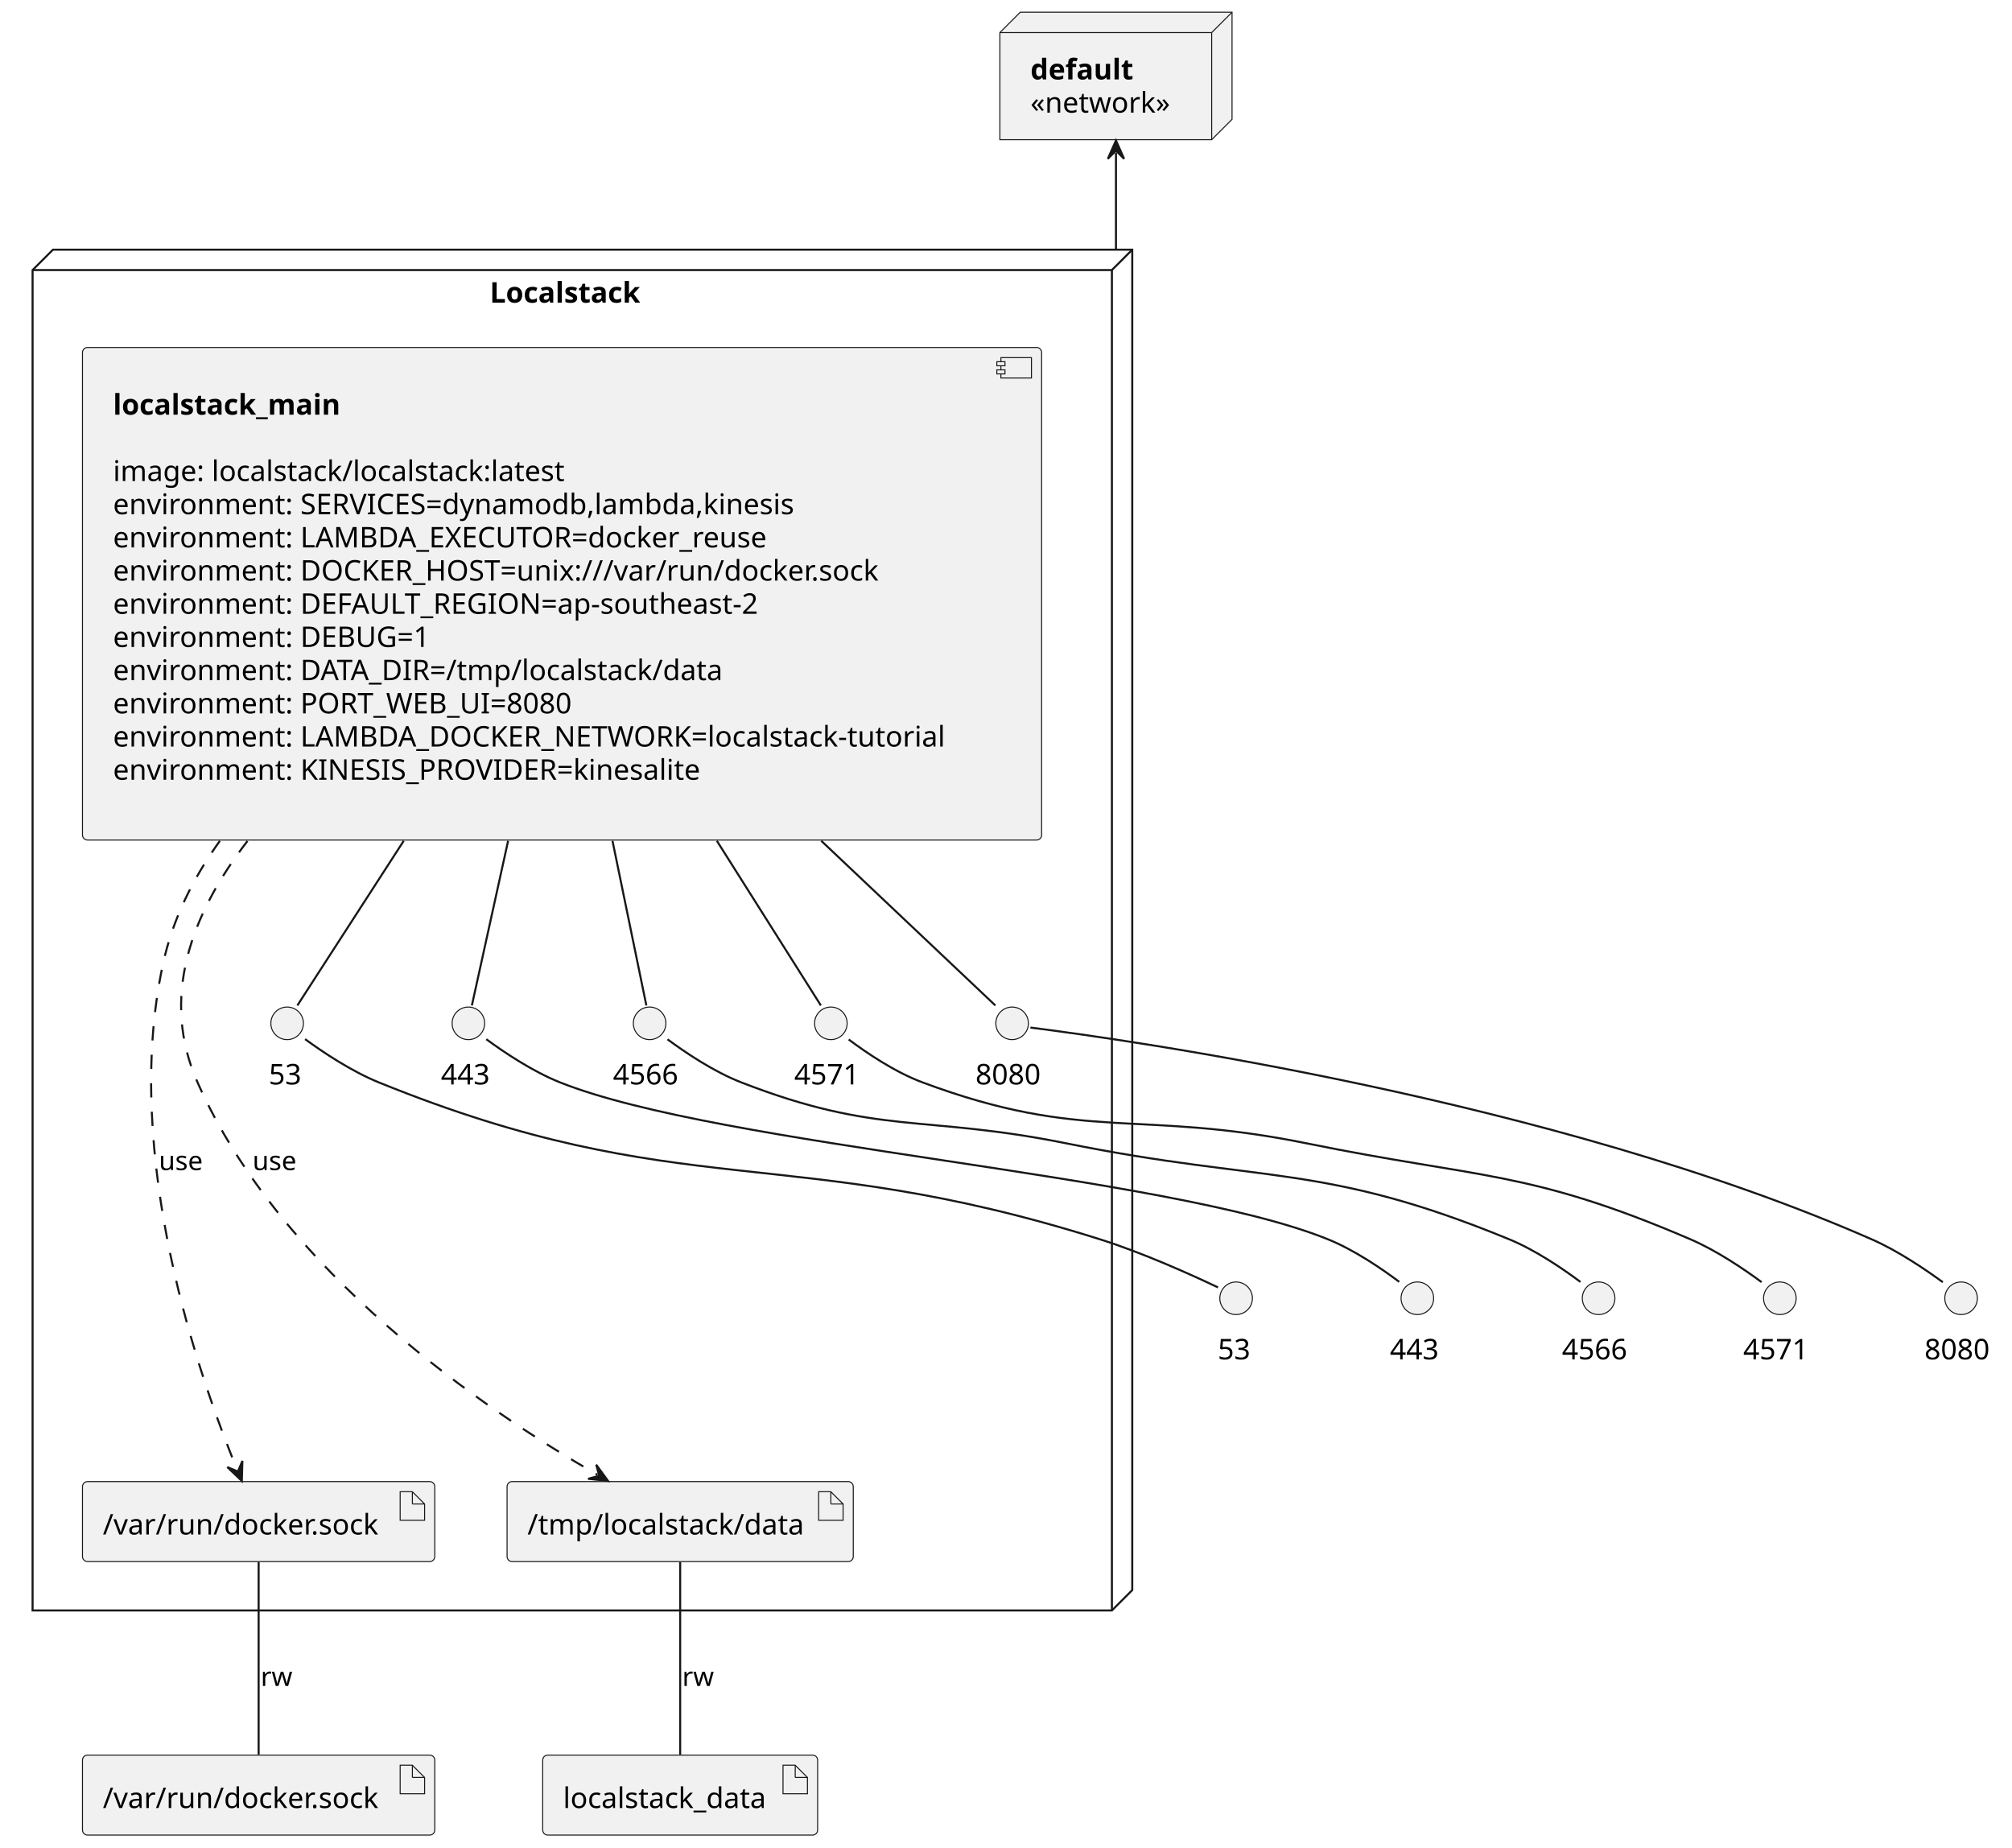
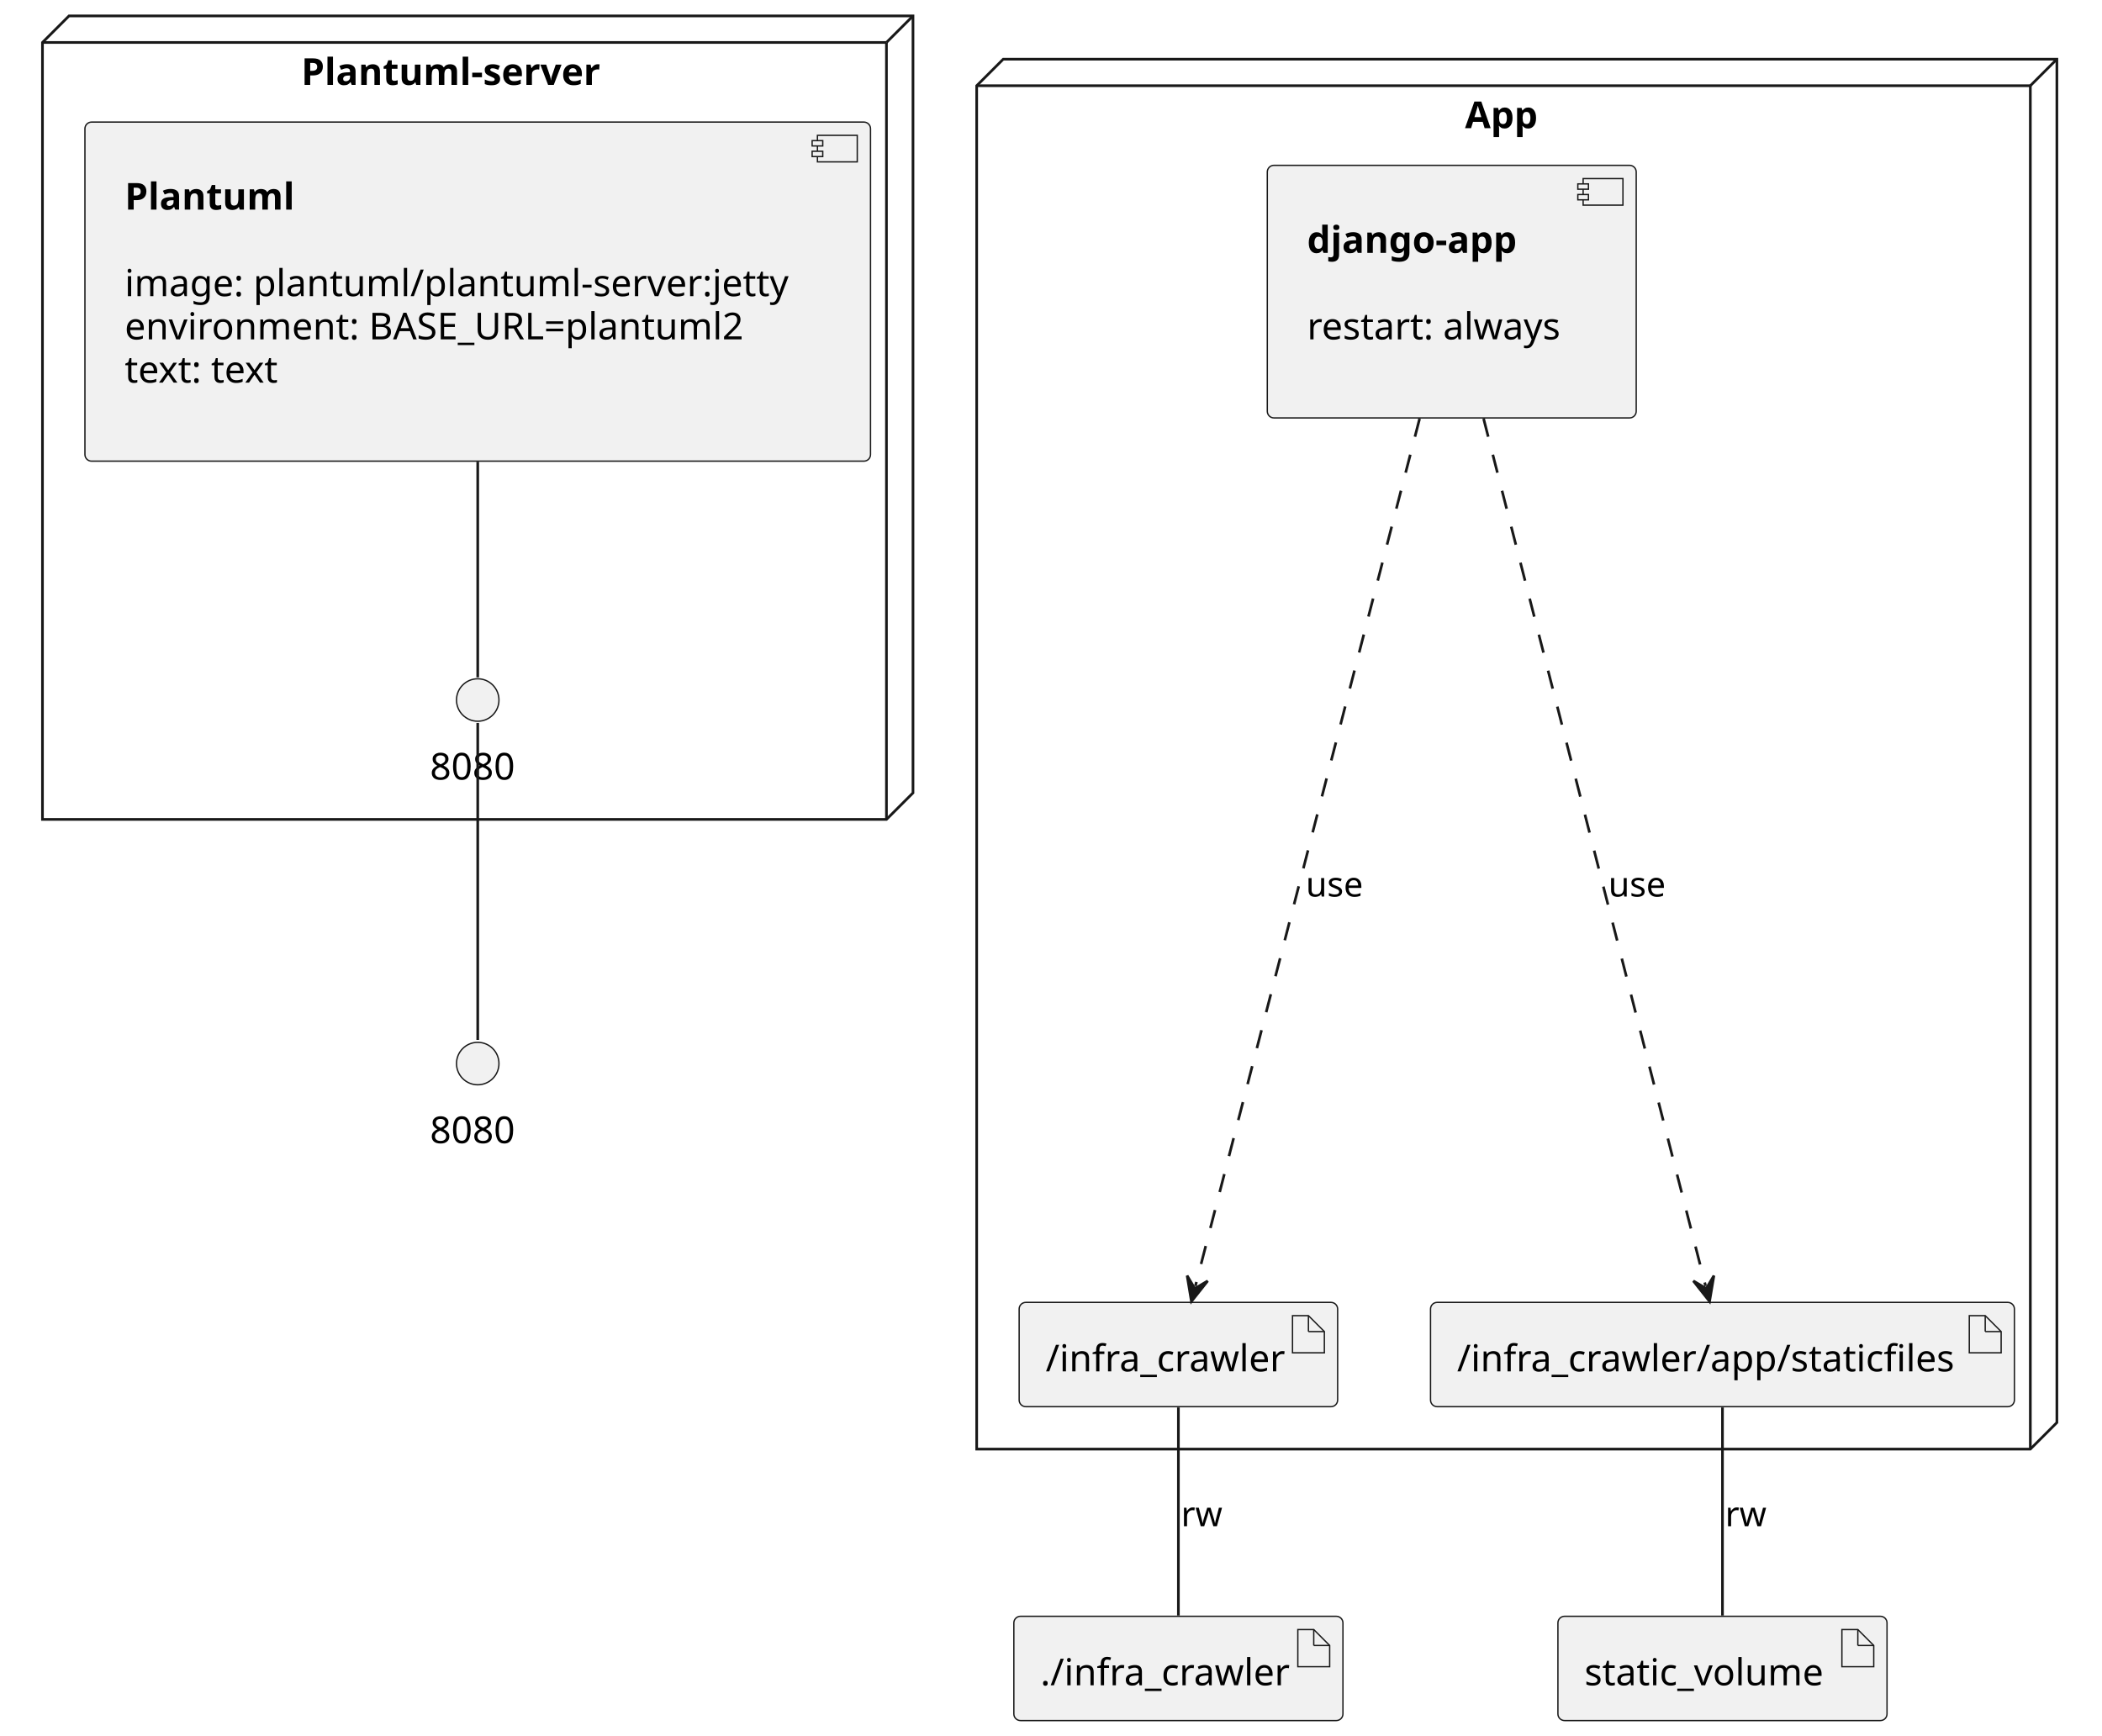
- <svg xmlns="http://www.w3.org/2000/svg" contentStyleType="text/css" height="907px" preserveAspectRatio="none" style="width:988px;height:907px;background:#FFFFFF;" version="1.1" viewBox="0 0 988 907" width="988px" zoomAndPan="magnify">
+ <svg xmlns="http://www.w3.org/2000/svg" contentStyleType="text/css" height="654px" preserveAspectRatio="none" style="width:792px;height:654px;background:#FFFFFF;" version="1.1" viewBox="0 0 792 654" width="792px" zoomAndPan="magnify">
  <defs />
  <g>
-     <g id="cluster_179335348579cf937cb239a124d9dc58">
-       <polygon fill="none" points="16,132.6,26,122.6,556,122.6,556,780.75,546,790.75,16,790.75,16,132.6" style="stroke:#181818;stroke-width:1.0;" />
-       <line style="stroke:#181818;stroke-width:1.0;" x1="546" x2="556" y1="132.6" y2="122.6" />
-       <line style="stroke:#181818;stroke-width:1.0;" x1="16" x2="546" y1="132.6" y2="132.6" />
-       <line style="stroke:#181818;stroke-width:1.0;" x1="546" x2="546" y1="132.6" y2="790.75" />
-       <text fill="#000000" font-family="sans-serif" font-size="14" font-weight="bold" lengthAdjust="spacing" textLength="83" x="240.5" y="148.595">Localstack</text>
+     <g id="cluster_824c25065ecc00b04cf456b18e172bba">
+       <polygon fill="none" points="16,16,26,6,344,6,344,298.79,334,308.79,16,308.79,16,16" style="stroke:#181818;stroke-width:1.0;" />
+       <line style="stroke:#181818;stroke-width:1.0;" x1="334" x2="344" y1="16" y2="6" />
+       <line style="stroke:#181818;stroke-width:1.0;" x1="16" x2="334" y1="16" y2="16" />
+       <line style="stroke:#181818;stroke-width:1.0;" x1="334" x2="334" y1="16" y2="308.79" />
+       <text fill="#000000" font-family="sans-serif" font-size="14" font-weight="bold" lengthAdjust="spacing" textLength="125" x="113.5" y="31.995">Plantuml-server</text>
    </g>
-     <g id="elem_b4196383e968b89b3805608e6784f427">
-       <rect fill="#F1F1F1" height="241.859" rx="2.5" ry="2.5" style="stroke:#181818;stroke-width:0.5;" width="471" x="40.5" y="170.6" />
-       <rect fill="#F1F1F1" height="10" style="stroke:#181818;stroke-width:0.5;" width="15" x="491.5" y="175.6" />
-       <rect fill="#F1F1F1" height="2" style="stroke:#181818;stroke-width:0.5;" width="4" x="489.5" y="177.6" />
-       <rect fill="#F1F1F1" height="2" style="stroke:#181818;stroke-width:0.5;" width="4" x="489.5" y="181.6" />
-       <text fill="#000000" font-family="sans-serif" font-size="14" font-weight="bold" lengthAdjust="spacing" textLength="122" x="55.5" y="203.595">localstack_main</text>
-       <text fill="#000000" font-family="sans-serif" font-size="14" lengthAdjust="spacing" textLength="4" x="55.5" y="219.892"> </text>
-       <text fill="#000000" font-family="sans-serif" font-size="14" lengthAdjust="spacing" textLength="235" x="55.5" y="236.189">image: localstack/localstack:latest</text>
-       <text fill="#000000" font-family="sans-serif" font-size="14" lengthAdjust="spacing" textLength="355" x="55.5" y="252.486">environment: SERVICES=dynamodb,lambda,kinesis</text>
-       <text fill="#000000" font-family="sans-serif" font-size="14" lengthAdjust="spacing" textLength="345" x="55.5" y="268.783">environment: LAMBDA_EXECUTOR=docker_reuse</text>
-       <text fill="#000000" font-family="sans-serif" font-size="14" lengthAdjust="spacing" textLength="400" x="55.5" y="285.079">environment: DOCKER_HOST=unix:///var/run/docker.sock</text>
-       <text fill="#000000" font-family="sans-serif" font-size="14" lengthAdjust="spacing" textLength="338" x="55.5" y="301.376">environment: DEFAULT_REGION=ap-southeast-2</text>
-       <text fill="#000000" font-family="sans-serif" font-size="14" lengthAdjust="spacing" textLength="168" x="55.5" y="317.673">environment: DEBUG=1</text>
-       <text fill="#000000" font-family="sans-serif" font-size="14" lengthAdjust="spacing" textLength="317" x="55.5" y="333.97">environment: DATA_DIR=/tmp/localstack/data</text>
-       <text fill="#000000" font-family="sans-serif" font-size="14" lengthAdjust="spacing" textLength="242" x="55.5" y="350.267">environment: PORT_WEB_UI=8080</text>
-       <text fill="#000000" font-family="sans-serif" font-size="14" lengthAdjust="spacing" textLength="431" x="55.5" y="366.564">environment: LAMBDA_DOCKER_NETWORK=localstack-tutorial</text>
-       <text fill="#000000" font-family="sans-serif" font-size="14" lengthAdjust="spacing" textLength="304" x="55.5" y="382.861">environment: KINESIS_PROVIDER=kinesalite</text>
-       <text fill="#000000" font-family="sans-serif" font-size="14" lengthAdjust="spacing" textLength="4" x="55.5" y="399.158"> </text>
+     <g id="cluster_d2a57dc1d883fd21fb9951699df71cc7">
+       <polygon fill="none" points="368,32.3,378,22.3,775,22.3,775,536.08,765,546.08,368,546.08,368,32.3" style="stroke:#181818;stroke-width:1.0;" />
+       <line style="stroke:#181818;stroke-width:1.0;" x1="765" x2="775" y1="32.3" y2="22.3" />
+       <line style="stroke:#181818;stroke-width:1.0;" x1="368" x2="765" y1="32.3" y2="32.3" />
+       <line style="stroke:#181818;stroke-width:1.0;" x1="765" x2="765" y1="32.3" y2="546.08" />
+       <text fill="#000000" font-family="sans-serif" font-size="14" font-weight="bold" lengthAdjust="spacing" textLength="31" x="552" y="48.295">App</text>
    </g>
-     <g id="elem_32c9446f4c687abf7bb16dba851cb4f0">
-       <ellipse cx="141" cy="502.46" fill="#F1F1F1" rx="8" ry="8" style="stroke:#181818;stroke-width:0.5;" />
-       <text fill="#000000" font-family="sans-serif" font-size="14" lengthAdjust="spacing" textLength="18" x="132" y="532.455">53</text>
+     <g id="elem_6cec62b19a20c63d1b6535f2688de974">
+       <rect fill="#F1F1F1" height="127.781" rx="2.5" ry="2.5" style="stroke:#181818;stroke-width:0.5;" width="296" x="32" y="46" />
+       <rect fill="#F1F1F1" height="10" style="stroke:#181818;stroke-width:0.5;" width="15" x="308" y="51" />
+       <rect fill="#F1F1F1" height="2" style="stroke:#181818;stroke-width:0.5;" width="4" x="306" y="53" />
+       <rect fill="#F1F1F1" height="2" style="stroke:#181818;stroke-width:0.5;" width="4" x="306" y="57" />
+       <text fill="#000000" font-family="sans-serif" font-size="14" font-weight="bold" lengthAdjust="spacing" textLength="67" x="47" y="78.995">Plantuml</text>
+       <text fill="#000000" font-family="sans-serif" font-size="14" lengthAdjust="spacing" textLength="4" x="47" y="95.292"> </text>
+       <text fill="#000000" font-family="sans-serif" font-size="14" lengthAdjust="spacing" textLength="256" x="47" y="111.589">image: plantuml/plantuml-server:jetty</text>
+       <text fill="#000000" font-family="sans-serif" font-size="14" lengthAdjust="spacing" textLength="247" x="47" y="127.886">environment: BASE_URL=plantuml2</text>
+       <text fill="#000000" font-family="sans-serif" font-size="14" lengthAdjust="spacing" textLength="61" x="47" y="144.183">text: text</text>
+       <text fill="#000000" font-family="sans-serif" font-size="14" lengthAdjust="spacing" textLength="4" x="47" y="160.48"> </text>
    </g>
-     <g id="elem_0613a23745e13004aaf5732823276d60">
-       <ellipse cx="230" cy="502.46" fill="#F1F1F1" rx="8" ry="8" style="stroke:#181818;stroke-width:0.5;" />
-       <text fill="#000000" font-family="sans-serif" font-size="14" lengthAdjust="spacing" textLength="27" x="216.5" y="532.455">443</text>
+     <g id="elem_18eb8329fc6fdb6f429a02d04f286599">
+       <ellipse cx="180" cy="263.79" fill="#F1F1F1" rx="8" ry="8" style="stroke:#181818;stroke-width:0.5;" />
+       <text fill="#000000" font-family="sans-serif" font-size="14" lengthAdjust="spacing" textLength="36" x="162" y="293.785">8080</text>
    </g>
-     <g id="elem_fe3d648f2291649f1a7f625e3c357e74">
-       <ellipse cx="319" cy="502.46" fill="#F1F1F1" rx="8" ry="8" style="stroke:#181818;stroke-width:0.5;" />
-       <text fill="#000000" font-family="sans-serif" font-size="14" lengthAdjust="spacing" textLength="36" x="301" y="532.455">4566</text>
+     <g id="elem_90864b398c54ba1a31949f1dc8f522f9">
+       <rect fill="#F1F1F1" height="95.188" rx="2.5" ry="2.5" style="stroke:#181818;stroke-width:0.5;" width="139" x="477.5" y="62.3" />
+       <rect fill="#F1F1F1" height="10" style="stroke:#181818;stroke-width:0.5;" width="15" x="596.5" y="67.3" />
+       <rect fill="#F1F1F1" height="2" style="stroke:#181818;stroke-width:0.5;" width="4" x="594.5" y="69.3" />
+       <rect fill="#F1F1F1" height="2" style="stroke:#181818;stroke-width:0.5;" width="4" x="594.5" y="73.3" />
+       <text fill="#000000" font-family="sans-serif" font-size="14" font-weight="bold" lengthAdjust="spacing" textLength="88" x="492.5" y="95.295">django-app</text>
+       <text fill="#000000" font-family="sans-serif" font-size="14" lengthAdjust="spacing" textLength="4" x="492.5" y="111.592"> </text>
+       <text fill="#000000" font-family="sans-serif" font-size="14" lengthAdjust="spacing" textLength="99" x="492.5" y="127.889">restart: always</text>
+       <text fill="#000000" font-family="sans-serif" font-size="14" lengthAdjust="spacing" textLength="4" x="492.5" y="144.186"> </text>
    </g>
-     <g id="elem_79c65202c5d83c8743422eb1231013d2">
-       <ellipse cx="408" cy="502.46" fill="#F1F1F1" rx="8" ry="8" style="stroke:#181818;stroke-width:0.5;" />
-       <text fill="#000000" font-family="sans-serif" font-size="14" lengthAdjust="spacing" textLength="36" x="390" y="532.455">4571</text>
+     <g id="elem_48871f9ddd61de6056759e86342fe397">
+       <rect fill="#F1F1F1" height="39.297" rx="2.5" ry="2.5" style="stroke:#181818;stroke-width:0.5;" width="120" x="384" y="490.79" />
+       <polygon fill="#F1F1F1" points="487,495.79,487,509.79,499,509.79,499,501.79,493,495.79,487,495.79" style="stroke:#181818;stroke-width:0.5;" />
+       <line style="stroke:#181818;stroke-width:0.5;" x1="493" x2="493" y1="495.79" y2="501.79" />
+       <line style="stroke:#181818;stroke-width:0.5;" x1="499" x2="493" y1="501.79" y2="501.79" />
+       <text fill="#000000" font-family="sans-serif" font-size="14" lengthAdjust="spacing" textLength="90" x="394" y="516.785">/infra_crawler</text>
    </g>
-     <g id="elem_ab9880bae860d343b64a834d0accf1b3">
-       <ellipse cx="497" cy="502.46" fill="#F1F1F1" rx="8" ry="8" style="stroke:#181818;stroke-width:0.5;" />
-       <text fill="#000000" font-family="sans-serif" font-size="14" lengthAdjust="spacing" textLength="36" x="479" y="532.455">8080</text>
-     </g>
-     <g id="elem_17b7215081d2f406961a7508126b070b">
-       <rect fill="#F1F1F1" height="39.297" rx="2.5" ry="2.5" style="stroke:#181818;stroke-width:0.5;" width="173" x="40.5" y="727.46" />
-       <polygon fill="#F1F1F1" points="196.5,732.46,196.5,746.46,208.5,746.46,208.5,738.46,202.5,732.46,196.5,732.46" style="stroke:#181818;stroke-width:0.5;" />
-       <line style="stroke:#181818;stroke-width:0.5;" x1="202.5" x2="202.5" y1="732.46" y2="738.46" />
-       <line style="stroke:#181818;stroke-width:0.5;" x1="208.5" x2="202.5" y1="738.46" y2="738.46" />
-       <text fill="#000000" font-family="sans-serif" font-size="14" lengthAdjust="spacing" textLength="143" x="50.5" y="753.455">/var/run/docker.sock</text>
-     </g>
-     <g id="elem_6f2ae5cd72dc8dcda2898c4914e7d231">
-       <rect fill="#F1F1F1" height="39.297" rx="2.5" ry="2.5" style="stroke:#181818;stroke-width:0.5;" width="170" x="249" y="727.46" />
-       <polygon fill="#F1F1F1" points="402,732.46,402,746.46,414,746.46,414,738.46,408,732.46,402,732.46" style="stroke:#181818;stroke-width:0.5;" />
-       <line style="stroke:#181818;stroke-width:0.5;" x1="408" x2="408" y1="732.46" y2="738.46" />
-       <line style="stroke:#181818;stroke-width:0.5;" x1="414" x2="408" y1="738.46" y2="738.46" />
-       <text fill="#000000" font-family="sans-serif" font-size="14" lengthAdjust="spacing" textLength="140" x="259" y="753.455">/tmp/localstack/data</text>
-     </g>
-     <g id="elem_c21f969b5f03d33d43e04f8f136e7682">
-       <polygon fill="#F1F1F1" points="491,16,501,6,605,6,605,58.594,595,68.594,491,68.594,491,16" style="stroke:#181818;stroke-width:0.5;" />
-       <line style="stroke:#181818;stroke-width:0.5;" x1="595" x2="605" y1="16" y2="6" />
-       <line style="stroke:#181818;stroke-width:0.5;" x1="491" x2="595" y1="16" y2="16" />
-       <line style="stroke:#181818;stroke-width:0.5;" x1="595" x2="595" y1="16" y2="68.594" />
-       <text fill="#000000" font-family="sans-serif" font-size="14" font-weight="bold" lengthAdjust="spacing" textLength="55" x="506" y="38.995">default</text>
-       <text fill="#000000" font-family="sans-serif" font-size="14" lengthAdjust="spacing" textLength="74" x="506" y="55.292">«network»</text>
-     </g>
-     <g id="elem_0988c8d2c551e6f66df053b4e314a991">
-       <ellipse cx="607" cy="637.46" fill="#F1F1F1" rx="8" ry="8" style="stroke:#181818;stroke-width:0.5;" />
-       <text fill="#000000" font-family="sans-serif" font-size="14" lengthAdjust="spacing" textLength="18" x="598" y="667.455">53</text>
-     </g>
-     <g id="elem_8a81c9bb0ec23d07684c1472053c60fe">
-       <ellipse cx="696" cy="637.46" fill="#F1F1F1" rx="8" ry="8" style="stroke:#181818;stroke-width:0.5;" />
-       <text fill="#000000" font-family="sans-serif" font-size="14" lengthAdjust="spacing" textLength="27" x="682.5" y="667.455">443</text>
-     </g>
-     <g id="elem_a1f84e22ff1924cd1c7eeb4a45c396eb">
-       <ellipse cx="785" cy="637.46" fill="#F1F1F1" rx="8" ry="8" style="stroke:#181818;stroke-width:0.5;" />
-       <text fill="#000000" font-family="sans-serif" font-size="14" lengthAdjust="spacing" textLength="36" x="767" y="667.455">4566</text>
-     </g>
-     <g id="elem_3d59d150a1c1edd40a04ee9bfc582253">
-       <ellipse cx="874" cy="637.46" fill="#F1F1F1" rx="8" ry="8" style="stroke:#181818;stroke-width:0.5;" />
-       <text fill="#000000" font-family="sans-serif" font-size="14" lengthAdjust="spacing" textLength="36" x="856" y="667.455">4571</text>
+     <g id="elem_5e07b5c6520b9f500d4b371c306e53c8">
+       <rect fill="#F1F1F1" height="39.297" rx="2.5" ry="2.5" style="stroke:#181818;stroke-width:0.5;" width="220" x="539" y="490.79" />
+       <polygon fill="#F1F1F1" points="742,495.79,742,509.79,754,509.79,754,501.79,748,495.79,742,495.79" style="stroke:#181818;stroke-width:0.5;" />
+       <line style="stroke:#181818;stroke-width:0.5;" x1="748" x2="748" y1="495.79" y2="501.79" />
+       <line style="stroke:#181818;stroke-width:0.5;" x1="754" x2="748" y1="501.79" y2="501.79" />
+       <text fill="#000000" font-family="sans-serif" font-size="14" lengthAdjust="spacing" textLength="190" x="549" y="516.785">/infra_crawler/app/staticfiles</text>
    </g>
    <g id="elem_600c44c1349e9154dce569ba37e2d70b">
-       <ellipse cx="963" cy="637.46" fill="#F1F1F1" rx="8" ry="8" style="stroke:#181818;stroke-width:0.5;" />
-       <text fill="#000000" font-family="sans-serif" font-size="14" lengthAdjust="spacing" textLength="36" x="945" y="667.455">8080</text>
+       <ellipse cx="180" cy="400.79" fill="#F1F1F1" rx="8" ry="8" style="stroke:#181818;stroke-width:0.5;" />
+       <text fill="#000000" font-family="sans-serif" font-size="14" lengthAdjust="spacing" textLength="36" x="162" y="430.785">8080</text>
    </g>
-     <g id="elem_d2e4048eb785166d505ec373eb6db9fc">
-       <rect fill="#F1F1F1" height="39.297" rx="2.5" ry="2.5" style="stroke:#181818;stroke-width:0.5;" width="173" x="40.5" y="861.75" />
-       <polygon fill="#F1F1F1" points="196.5,866.75,196.5,880.75,208.5,880.75,208.5,872.75,202.5,866.75,196.5,866.75" style="stroke:#181818;stroke-width:0.5;" />
-       <line style="stroke:#181818;stroke-width:0.5;" x1="202.5" x2="202.5" y1="866.75" y2="872.75" />
-       <line style="stroke:#181818;stroke-width:0.5;" x1="208.5" x2="202.5" y1="872.75" y2="872.75" />
-       <text fill="#000000" font-family="sans-serif" font-size="14" lengthAdjust="spacing" textLength="143" x="50.5" y="887.745">/var/run/docker.sock</text>
+     <g id="elem_73d99f61cf21f8768f6271f1b1e3cb79">
+       <rect fill="#F1F1F1" height="39.297" rx="2.5" ry="2.5" style="stroke:#181818;stroke-width:0.5;" width="124" x="382" y="609.08" />
+       <polygon fill="#F1F1F1" points="489,614.08,489,628.08,501,628.08,501,620.08,495,614.08,489,614.08" style="stroke:#181818;stroke-width:0.5;" />
+       <line style="stroke:#181818;stroke-width:0.5;" x1="495" x2="495" y1="614.08" y2="620.08" />
+       <line style="stroke:#181818;stroke-width:0.5;" x1="501" x2="495" y1="620.08" y2="620.08" />
+       <text fill="#000000" font-family="sans-serif" font-size="14" lengthAdjust="spacing" textLength="94" x="392" y="635.075">./infra_crawler</text>
    </g>
-     <g id="elem_71381f5d6abd4169ce71446d077bc561">
-       <rect fill="#F1F1F1" height="39.297" rx="2.5" ry="2.5" style="stroke:#181818;stroke-width:0.5;" width="135" x="266.5" y="861.75" />
-       <polygon fill="#F1F1F1" points="384.5,866.75,384.5,880.75,396.5,880.75,396.5,872.75,390.5,866.75,384.5,866.75" style="stroke:#181818;stroke-width:0.5;" />
-       <line style="stroke:#181818;stroke-width:0.5;" x1="390.5" x2="390.5" y1="866.75" y2="872.75" />
-       <line style="stroke:#181818;stroke-width:0.5;" x1="396.5" x2="390.5" y1="872.75" y2="872.75" />
-       <text fill="#000000" font-family="sans-serif" font-size="14" lengthAdjust="spacing" textLength="105" x="276.5" y="887.745">localstack_data</text>
+     <g id="elem_02333efa2bf4b0344924cb9dbec6e9b2">
+       <rect fill="#F1F1F1" height="39.297" rx="2.5" ry="2.5" style="stroke:#181818;stroke-width:0.5;" width="124" x="587" y="609.08" />
+       <polygon fill="#F1F1F1" points="694,614.08,694,628.08,706,628.08,706,620.08,700,614.08,694,614.08" style="stroke:#181818;stroke-width:0.5;" />
+       <line style="stroke:#181818;stroke-width:0.5;" x1="700" x2="700" y1="614.08" y2="620.08" />
+       <line style="stroke:#181818;stroke-width:0.5;" x1="706" x2="700" y1="620.08" y2="620.08" />
+       <text fill="#000000" font-family="sans-serif" font-size="14" lengthAdjust="spacing" textLength="94" x="597" y="635.075">static_volume</text>
    </g>
-     <g id="link_b4196383e968b89b3805608e6784f427_32c9446f4c687abf7bb16dba851cb4f0">
-       <path codeLine="34" d="M198.25,412.85 C175.98,447.32 155.23,479.43 146.01,493.7 " fill="none" id="b4196383e968b89b3805608e6784f427-32c9446f4c687abf7bb16dba851cb4f0" style="stroke:#181818;stroke-width:1.0;" />
+     <g id="link_6cec62b19a20c63d1b6535f2688de974_18eb8329fc6fdb6f429a02d04f286599">
+       <path codeLine="26" d="M180,173.99 C180,205.62 180,240.3 180,255.25 " fill="none" id="6cec62b19a20c63d1b6535f2688de974-18eb8329fc6fdb6f429a02d04f286599" style="stroke:#181818;stroke-width:1.0;" />
    </g>
-     <g id="link_32c9446f4c687abf7bb16dba851cb4f0_0988c8d2c551e6f66df053b4e314a991">
-       <path codeLine="35" d="M149.81,510.22 C158.54,516.61 172.53,525.99 186,531.46 C335.2,591.98 386.42,560.1 540,608.46 C561.4,615.2 585.44,626.1 598.09,632.12 " fill="none" id="32c9446f4c687abf7bb16dba851cb4f0-0988c8d2c551e6f66df053b4e314a991" style="stroke:#181818;stroke-width:1.0;" />
+     <g id="link_18eb8329fc6fdb6f429a02d04f286599_600c44c1349e9154dce569ba37e2d70b">
+       <path codeLine="27" d="M180,272.43 C180,296.08 180,367.9 180,391.89 " fill="none" id="18eb8329fc6fdb6f429a02d04f286599-600c44c1349e9154dce569ba37e2d70b" style="stroke:#181818;stroke-width:1.0;" />
    </g>
-     <g id="link_b4196383e968b89b3805608e6784f427_0613a23745e13004aaf5732823276d60">
-       <path codeLine="36" d="M249.51,412.85 C241.92,447.32 234.85,479.43 231.71,493.7 " fill="none" id="b4196383e968b89b3805608e6784f427-0613a23745e13004aaf5732823276d60" style="stroke:#181818;stroke-width:1.0;" />
+     <g id="link_48871f9ddd61de6056759e86342fe397_73d99f61cf21f8768f6271f1b1e3cb79">
+       <path codeLine="28" d="M444,530.38 C444,552 444,587.17 444,608.8 " fill="none" id="48871f9ddd61de6056759e86342fe397-73d99f61cf21f8768f6271f1b1e3cb79" style="stroke:#181818;stroke-width:1.0;" />
+       <text fill="#000000" font-family="sans-serif" font-size="13" lengthAdjust="spacing" textLength="14" x="445" y="575.147">rw</text>
    </g>
-     <g id="link_0613a23745e13004aaf5732823276d60_8a81c9bb0ec23d07684c1472053c60fe">
-       <path codeLine="37" d="M238.8,510.26 C247.52,516.67 261.49,526.08 275,531.46 C354.44,563.1 572.72,576.41 652,608.46 C665.1,613.75 678.57,622.99 687.1,629.4 " fill="none" id="0613a23745e13004aaf5732823276d60-8a81c9bb0ec23d07684c1472053c60fe" style="stroke:#181818;stroke-width:1.0;" />
+     <g id="link_90864b398c54ba1a31949f1dc8f522f9_48871f9ddd61de6056759e86342fe397">
+       <path codeLine="29" d="M534.88,157.79 C512.23,245.44 465.862,424.861 450.412,484.611 " fill="none" id="90864b398c54ba1a31949f1dc8f522f9-to-48871f9ddd61de6056759e86342fe397" style="stroke:#181818;stroke-width:1.0;stroke-dasharray:7.0,7.0;" />
+       <polygon fill="#181818" points="448.91,490.42,455.036,482.708,450.162,485.579,447.291,480.705,448.91,490.42" style="stroke:#181818;stroke-width:1.0;" />
+       <text fill="#000000" font-family="sans-serif" font-size="13" lengthAdjust="spacing" textLength="23" x="492" y="337.857">use</text>
    </g>
-     <g id="link_b4196383e968b89b3805608e6784f427_fe3d648f2291649f1a7f625e3c357e74">
-       <path codeLine="38" d="M300.76,412.85 C307.86,447.32 314.47,479.43 317.4,493.7 " fill="none" id="b4196383e968b89b3805608e6784f427-fe3d648f2291649f1a7f625e3c357e74" style="stroke:#181818;stroke-width:1.0;" />
+     <g id="link_5e07b5c6520b9f500d4b371c306e53c8_02333efa2bf4b0344924cb9dbec6e9b2">
+       <path codeLine="30" d="M649,530.38 C649,552 649,587.17 649,608.8 " fill="none" id="5e07b5c6520b9f500d4b371c306e53c8-02333efa2bf4b0344924cb9dbec6e9b2" style="stroke:#181818;stroke-width:1.0;" />
+       <text fill="#000000" font-family="sans-serif" font-size="13" lengthAdjust="spacing" textLength="14" x="650" y="575.147">rw</text>
    </g>
-     <g id="link_fe3d648f2291649f1a7f625e3c357e74_a1f84e22ff1924cd1c7eeb4a45c396eb">
-       <path codeLine="39" d="M327.78,510.31 C336.48,516.76 350.45,526.19 364,531.46 C431.43,557.68 453.08,547.13 524,561.46 C620.73,581 649.73,570.94 741,608.46 C754.06,613.83 767.55,623.05 776.08,629.44 " fill="none" id="fe3d648f2291649f1a7f625e3c357e74-a1f84e22ff1924cd1c7eeb4a45c396eb" style="stroke:#181818;stroke-width:1.0;" />
-     </g>
-     <g id="link_b4196383e968b89b3805608e6784f427_79c65202c5d83c8743422eb1231013d2">
-       <path codeLine="40" d="M352.02,412.85 C373.8,447.32 394.09,479.43 403.1,493.7 " fill="none" id="b4196383e968b89b3805608e6784f427-79c65202c5d83c8743422eb1231013d2" style="stroke:#181818;stroke-width:1.0;" />
-     </g>
-     <g id="link_79c65202c5d83c8743422eb1231013d2_3d59d150a1c1edd40a04ee9bfc582253">
-       <path codeLine="41" d="M416.75,510.39 C425.43,516.9 439.38,526.38 453,531.46 C532.69,561.18 558.66,544.46 642,561.46 C726.39,578.67 750.87,574.45 830,608.46 C842.98,614.03 856.48,623.21 865.04,629.53 " fill="none" id="79c65202c5d83c8743422eb1231013d2-3d59d150a1c1edd40a04ee9bfc582253" style="stroke:#181818;stroke-width:1.0;" />
-     </g>
-     <g id="link_b4196383e968b89b3805608e6784f427_ab9880bae860d343b64a834d0accf1b3">
-       <path codeLine="42" d="M403.28,412.85 C439.74,447.32 473.7,479.43 488.79,493.7 " fill="none" id="b4196383e968b89b3805608e6784f427-ab9880bae860d343b64a834d0accf1b3" style="stroke:#181818;stroke-width:1.0;" />
-     </g>
-     <g id="link_ab9880bae860d343b64a834d0accf1b3_600c44c1349e9154dce569ba37e2d70b">
-       <path codeLine="43" d="M505.98,504.54 C551.63,510.31 762.04,539.65 919,608.46 C931.94,614.13 945.45,623.28 954.03,629.57 " fill="none" id="ab9880bae860d343b64a834d0accf1b3-600c44c1349e9154dce569ba37e2d70b" style="stroke:#181818;stroke-width:1.0;" />
-     </g>
-     <g id="link_17b7215081d2f406961a7508126b070b_d2e4048eb785166d505ec373eb6db9fc">
-       <path codeLine="44" d="M127,767.06 C127,792.21 127,836.35 127,861.48 " fill="none" id="17b7215081d2f406961a7508126b070b-d2e4048eb785166d505ec373eb6db9fc" style="stroke:#181818;stroke-width:1.0;" />
-       <text fill="#000000" font-family="sans-serif" font-size="13" lengthAdjust="spacing" textLength="14" x="128" y="827.817">rw</text>
-     </g>
-     <g id="link_b4196383e968b89b3805608e6784f427_17b7215081d2f406961a7508126b070b">
-       <path codeLine="45" d="M107.96,412.88 C94.8,431.16 84.75,451.39 80,473.46 C59.63,568.07 98.157,677.111 116.467,721.611 " fill="none" id="b4196383e968b89b3805608e6784f427-to-17b7215081d2f406961a7508126b070b" style="stroke:#181818;stroke-width:1.0;stroke-dasharray:7.0,7.0;" />
-       <polygon fill="#181818" points="118.75,727.16,119.025,717.315,116.847,722.536,111.626,720.359,118.75,727.16" style="stroke:#181818;stroke-width:1.0;" />
-       <text fill="#000000" font-family="sans-serif" font-size="13" lengthAdjust="spacing" textLength="23" x="78" y="574.527">use</text>
-     </g>
-     <g id="link_6f2ae5cd72dc8dcda2898c4914e7d231_71381f5d6abd4169ce71446d077bc561">
-       <path codeLine="46" d="M334,767.06 C334,792.21 334,836.35 334,861.48 " fill="none" id="6f2ae5cd72dc8dcda2898c4914e7d231-71381f5d6abd4169ce71446d077bc561" style="stroke:#181818;stroke-width:1.0;" />
-       <text fill="#000000" font-family="sans-serif" font-size="13" lengthAdjust="spacing" textLength="14" x="335" y="827.817">rw</text>
-     </g>
-     <g id="link_b4196383e968b89b3805608e6784f427_6f2ae5cd72dc8dcda2898c4914e7d231">
-       <path codeLine="47" d="M121.54,412.92 C93.71,448.97 78.61,490 97,531.46 C138.52,625.08 238.093,692.252 293.383,724.142 " fill="none" id="b4196383e968b89b3805608e6784f427-to-6f2ae5cd72dc8dcda2898c4914e7d231" style="stroke:#181818;stroke-width:1.0;stroke-dasharray:7.0,7.0;" />
-       <polygon fill="#181818" points="298.58,727.14,292.782,719.178,294.249,724.642,288.785,726.108,298.58,727.14" style="stroke:#181818;stroke-width:1.0;" />
-       <text fill="#000000" font-family="sans-serif" font-size="13" lengthAdjust="spacing" textLength="23" x="124" y="574.527">use</text>
-     </g>
-     <g id="link_c21f969b5f03d33d43e04f8f136e7682_179335348579cf937cb239a124d9dc58">
-       <path codeLine="48" d="M548,74.98 C548,83.25 548,86.839 548,97.297 C548,102.526 548,107.973 548,113.581 C548,116.384 548,119.228 548,122.106 " fill="none" id="c21f969b5f03d33d43e04f8f136e7682-backto-179335348579cf937cb239a124d9dc58" style="stroke:#181818;stroke-width:1.0;" />
-       <polygon fill="#181818" points="548,68.98,544,77.98,548,73.98,552,77.98,548,68.98" style="stroke:#181818;stroke-width:1.0;" />
+     <g id="link_90864b398c54ba1a31949f1dc8f522f9_5e07b5c6520b9f500d4b371c306e53c8">
+       <path codeLine="31" d="M559,157.79 C581.43,245.44 627.352,424.857 642.643,484.607 " fill="none" id="90864b398c54ba1a31949f1dc8f522f9-to-5e07b5c6520b9f500d4b371c306e53c8" style="stroke:#181818;stroke-width:1.0;stroke-dasharray:7.0,7.0;" />
+       <polygon fill="#181818" points="644.13,490.42,645.774,480.709,642.89,485.576,638.024,482.693,644.13,490.42" style="stroke:#181818;stroke-width:1.0;" />
+       <text fill="#000000" font-family="sans-serif" font-size="13" lengthAdjust="spacing" textLength="23" x="606" y="337.857">use</text>
    </g>
  </g>
</svg>
